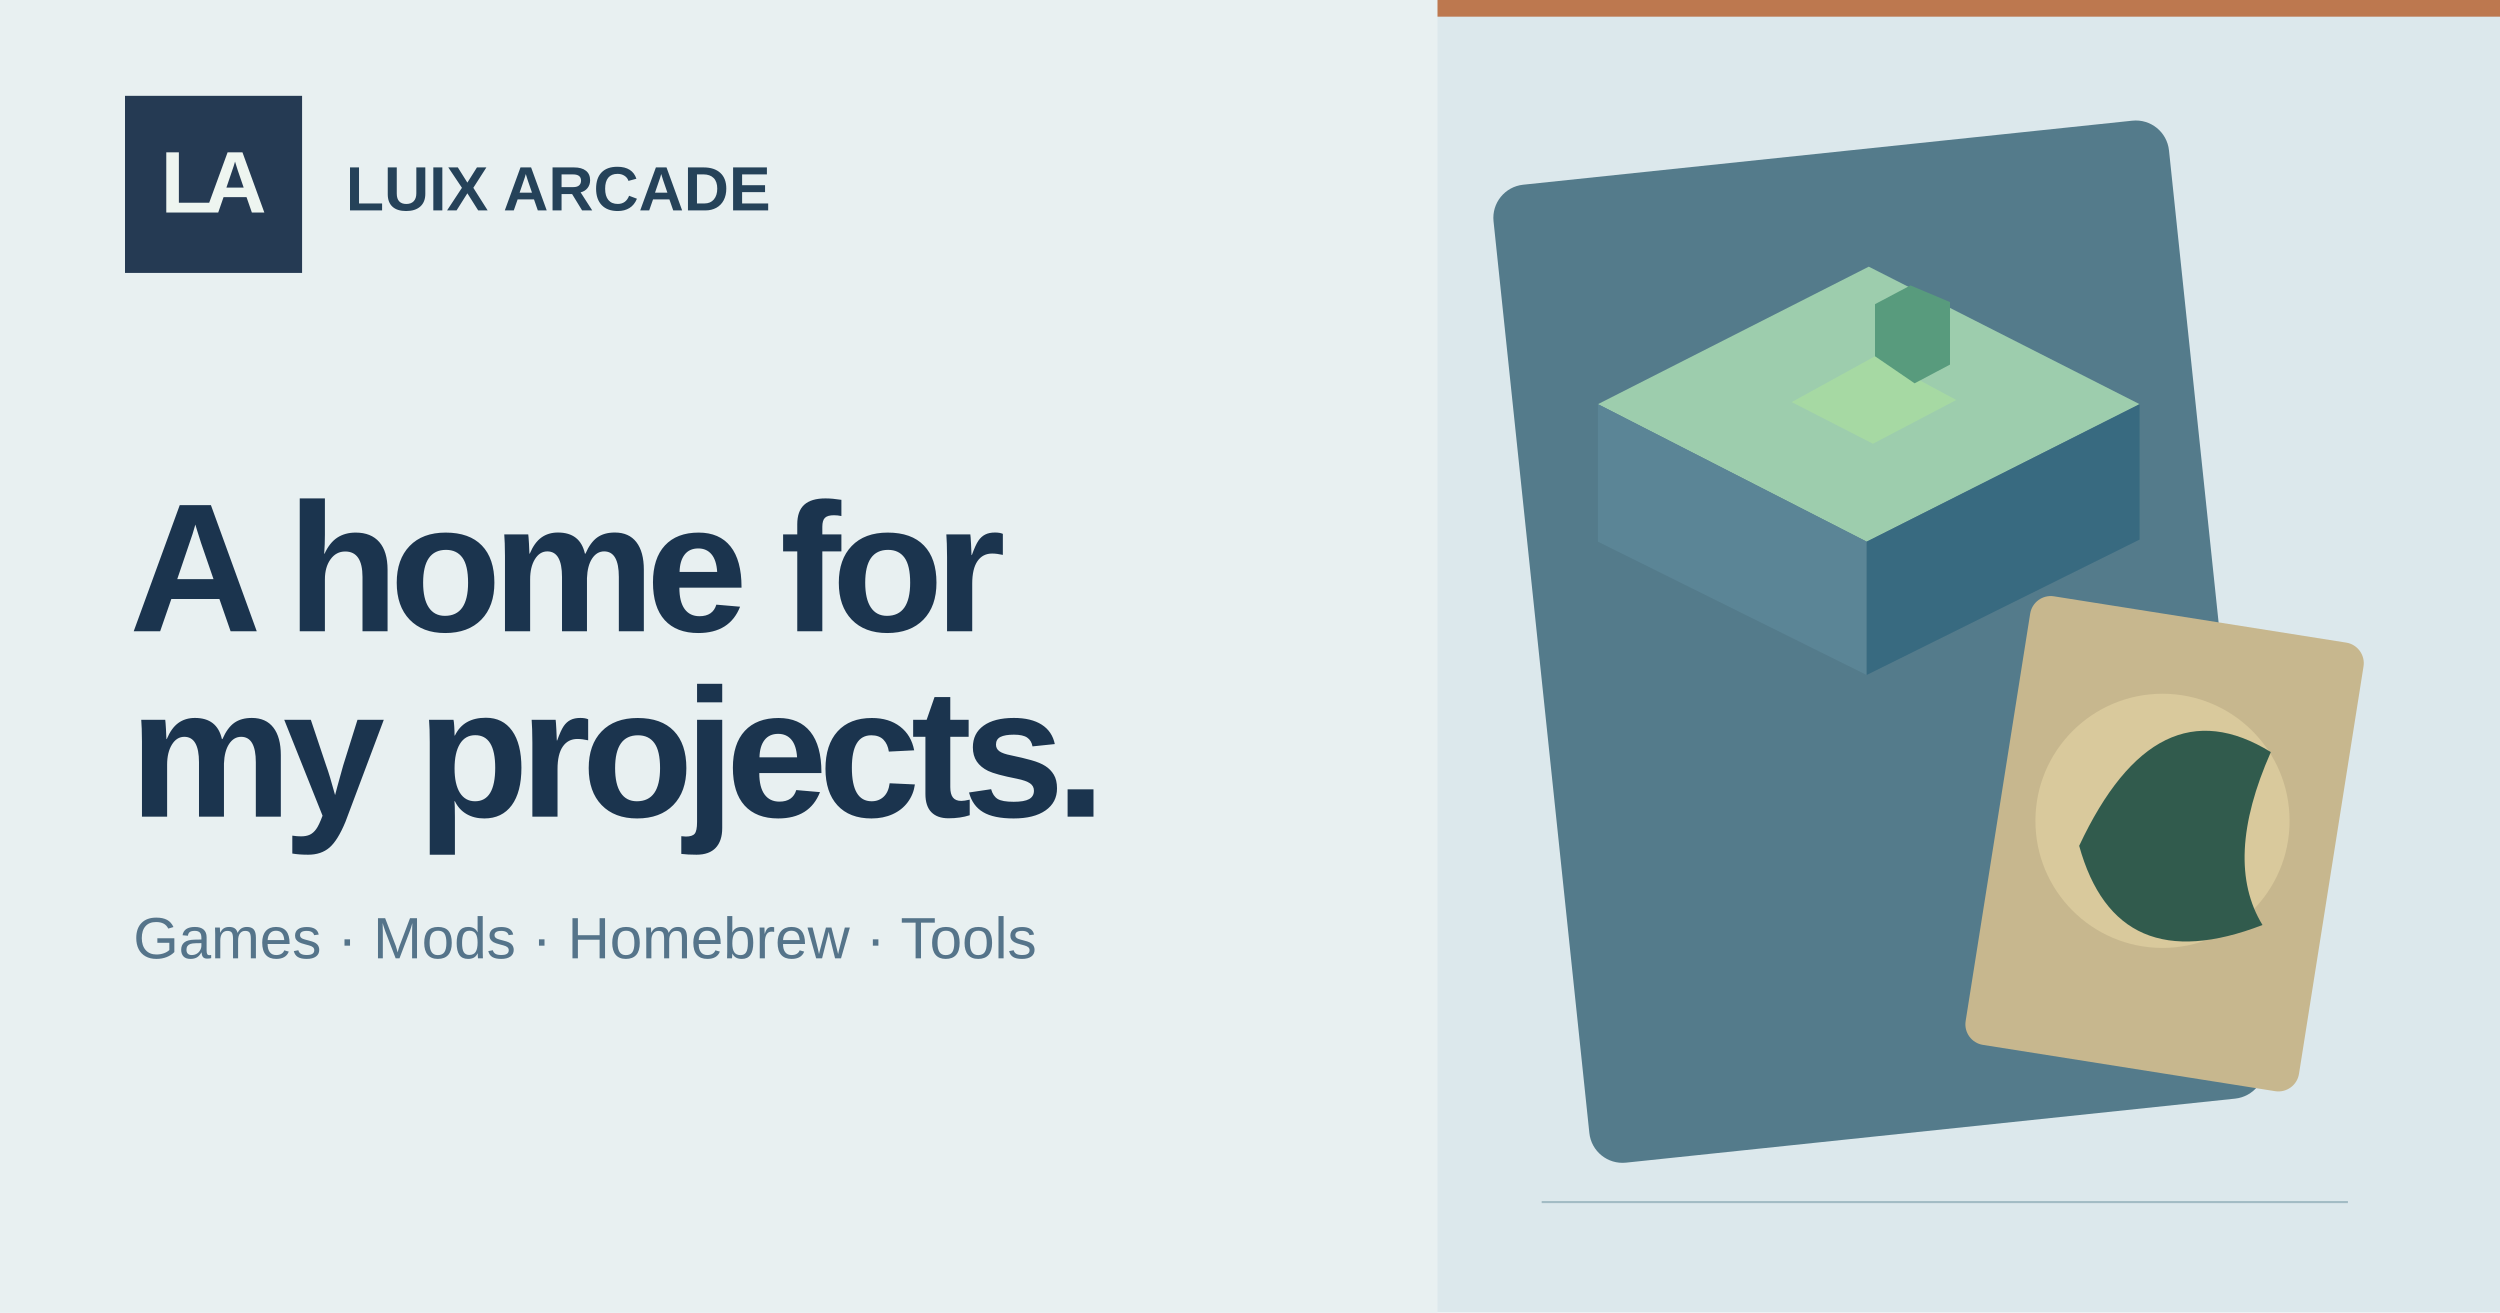
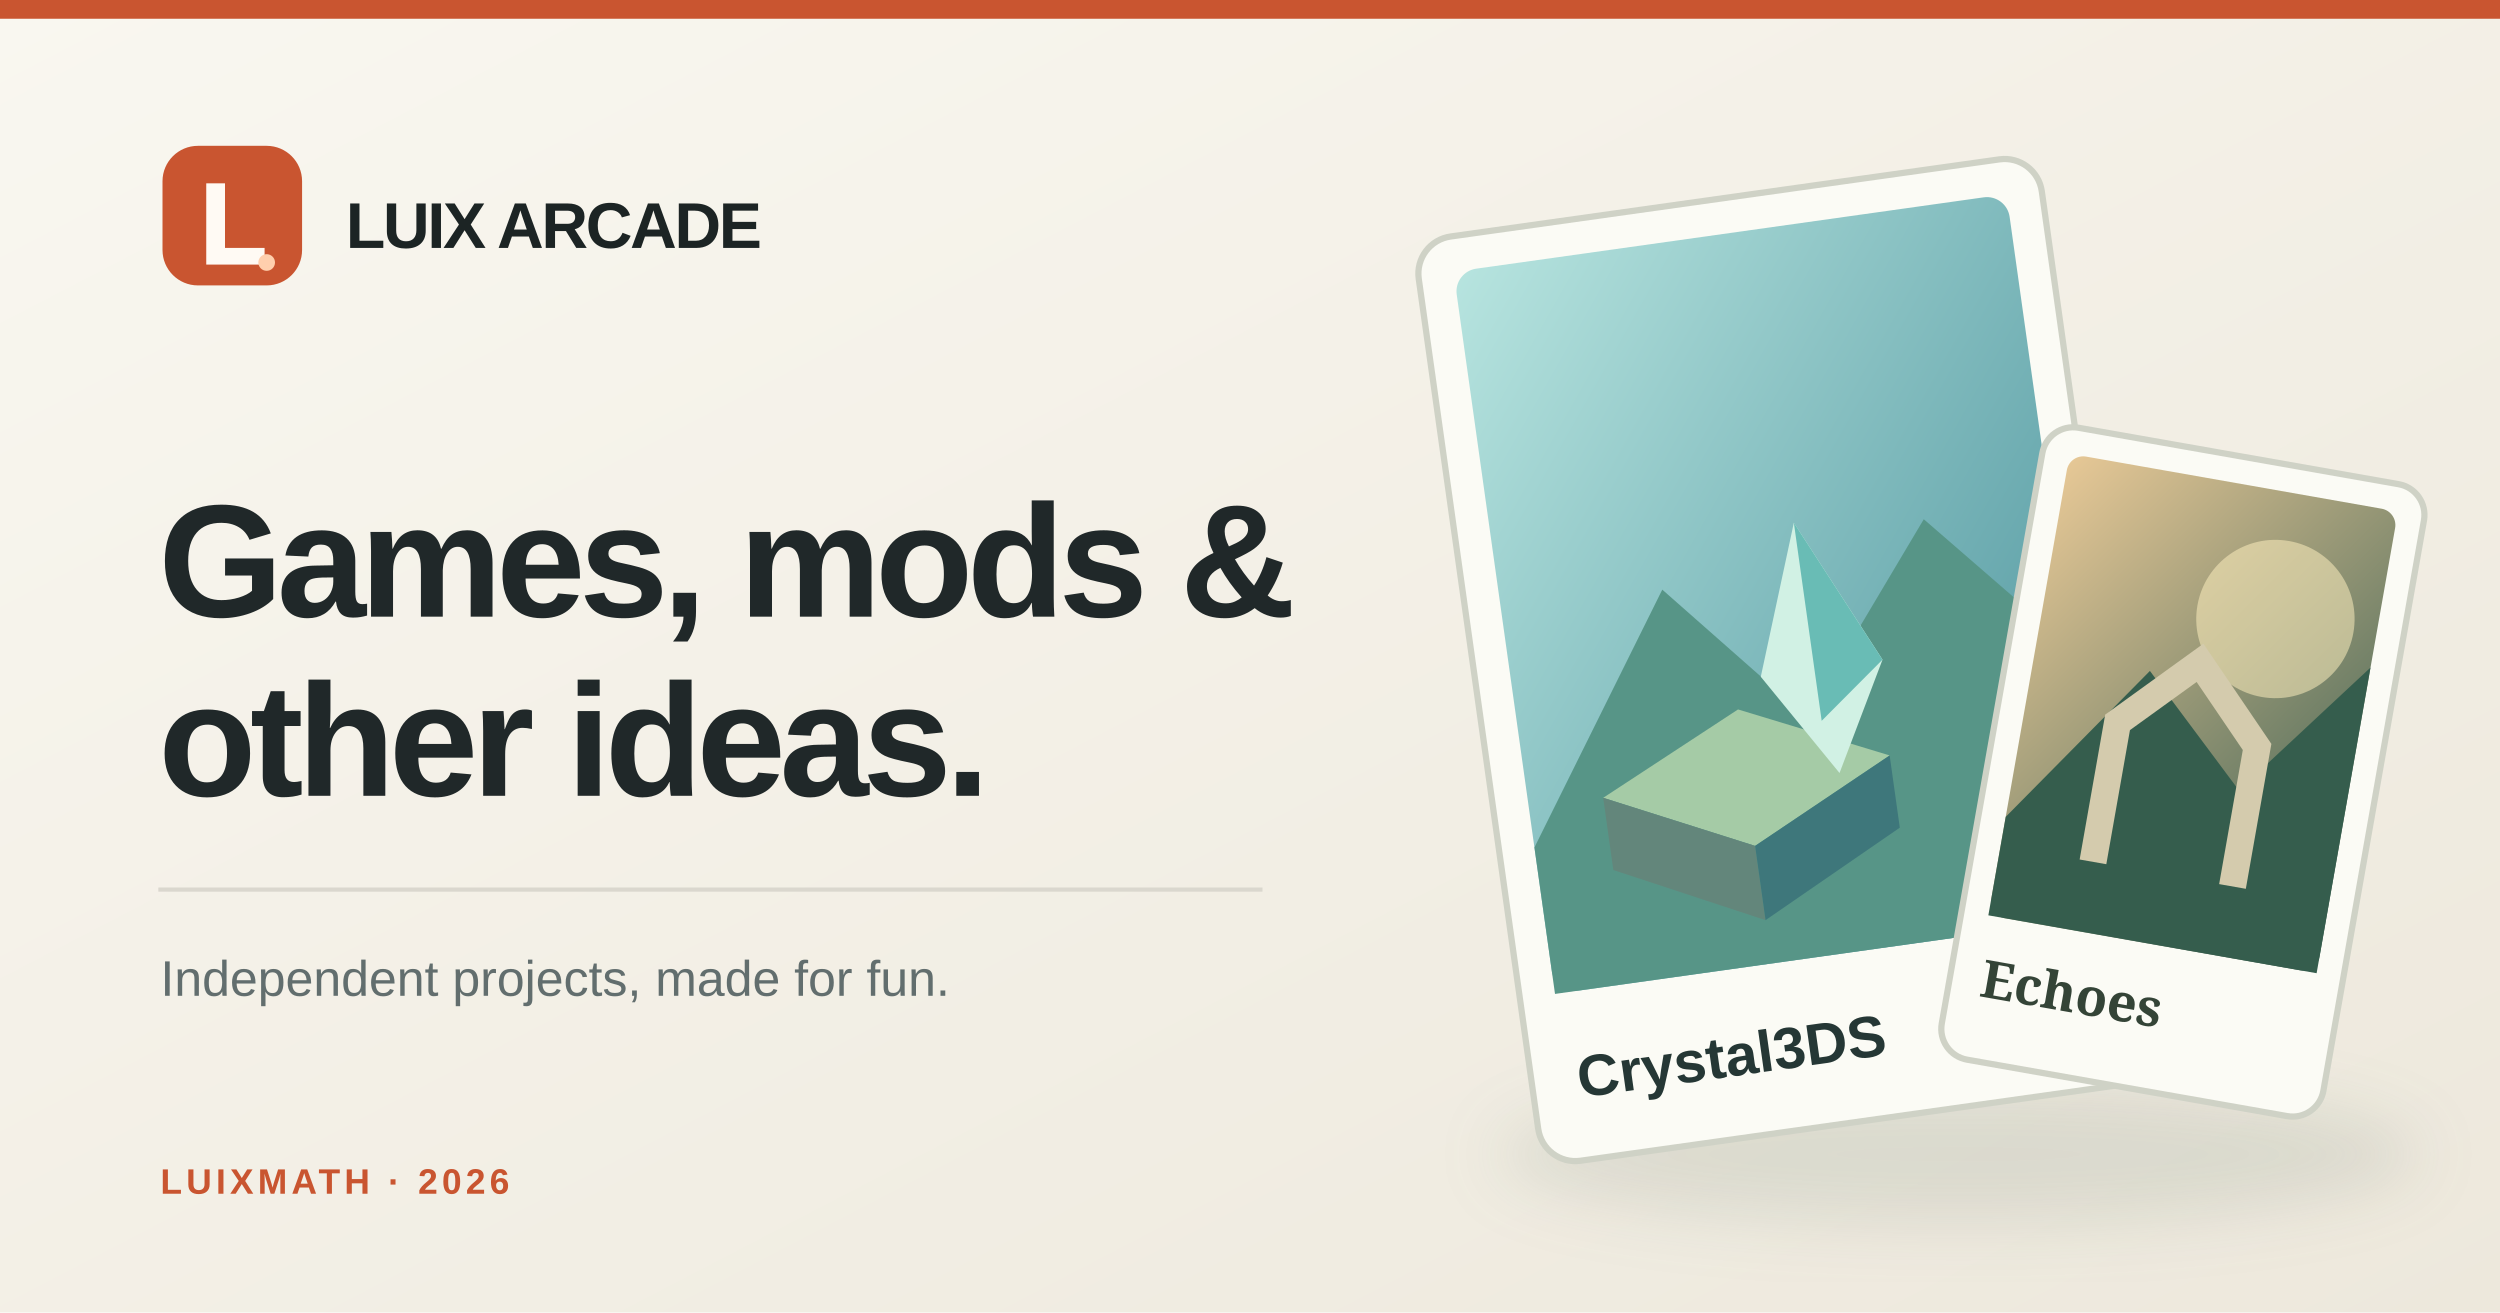
<svg xmlns="http://www.w3.org/2000/svg" viewBox="0 0 1200 630" role="img" aria-labelledby="title desc">
-   <rect width="1200" height="630" fill="#dce8ec" />
-   <path d="M0 0h1200v8H0z" fill="#bd784f" />
-   <path d="M0 0h690v630H0z" fill="#e8f0f1" />
-   <path d="M60 46h85v85H60z" fill="#253a53" rx="14" />
-   <text x="77" y="102" font-family="Arial,sans-serif" font-weight="900" font-size="42" fill="#eef5f0" letter-spacing="-5">LA</text>
-   <text x="166" y="101" font-family="Arial,sans-serif" font-size="30" font-weight="800" fill="#254259">LUIX ARCADE</text>
-   <text x="62" y="303" font-family="Arial,sans-serif" font-size="88" letter-spacing="-4.5" font-weight="800" fill="#1b344e">A home for</text>
-   <text x="62" y="392" font-family="Arial,sans-serif" font-size="88" letter-spacing="-4.5" font-weight="800" fill="#1b344e">my projects.</text>
-   <text x="64" y="460" font-family="Arial,sans-serif" font-size="28" fill="#55748a">Games  ·  Mods  ·  Homebrew  ·  Tools</text>
-   <rect x="739" y="72" width="326" height="472" rx="16" fill="#547b8b" transform="rotate(-6 902 308)" />
-   <path d="M767 194 897 128 1027 194 896 260Z" fill="#9dcdad" />
-   <path d="M767 194 896 260v64L767 260Z" fill="#5b8596" />
-   <path d="M896 260 1027 194v65L896 324Z" fill="#386a80" />
-   <path d="m860 193 40-22 39 21-40 21z" fill="#a6d9a3" />
-   <path d="m900 171 0-25 17-9 19 8v30l-17 9z" fill="#589b7d" />
-   <rect x="958" y="296" width="162" height="218" rx="10" fill="#c7b78e" transform="rotate(9 1039 405)" />
-   <circle cx="1038" cy="394" r="61" fill="#e5d5a5" opacity=".6" />
-   <path d="M998 406q37-79 92-45-23 52-4 83-70 27-88-38Z" fill="#315b4d" />
-   <path d="M740 577h387" stroke="#4b7788" opacity=".4" />
+   <defs>
+     <linearGradient id="bg" x1="0" x2="1" y1="0" y2="1">
+       <stop stop-color="#f9f7f0" />
+       <stop offset="1" stop-color="#ede8dc" />
+     </linearGradient>
+     <linearGradient id="blue" x1="0" x2="1" y1="0" y2="1">
+       <stop stop-color="#b7e4df" />
+       <stop offset="1" stop-color="#4b929c" />
+     </linearGradient>
+     <linearGradient id="gold" x1="0" x2="1" y1="0" y2="1">
+       <stop stop-color="#e7c896" />
+       <stop offset="1" stop-color="#395e51" />
+     </linearGradient>
+     <filter id="shade" x="-40%" y="-40%" width="180%" height="180%">
+       <feGaussianBlur stdDeviation="15" />
+     </filter>
+   </defs>
+   <rect width="1200" height="630" fill="url(#bg)" />
+   <path d="M0 0h1200v9H0z" fill="#c95530" />
+   <rect x="78" y="70" width="67" height="67" rx="17" fill="#c95530" />
+   <path d="M99 88h9v31h19v8H99z" fill="#fffaf4" />
+   <circle cx="128" cy="126" r="4" fill="#ffcfad" />
+   <text x="166" y="119" font-size="31" font-family="Arial,sans-serif" font-weight="800" fill="#1c2424" letter-spacing="-1.1">LUIX ARCADE</text>
+   <text x="76" y="296" font-size="77" font-family="Arial,sans-serif" font-weight="800" fill="#202829" letter-spacing="-3">Games, mods &amp;</text>
+   <text x="76" y="382" font-size="77" font-family="Arial,sans-serif" font-weight="800" fill="#202829" letter-spacing="-3">other ideas.</text>
+   <path d="M76 427h530" stroke="#dad7ce" stroke-width="2" />
+   <text x="77" y="478" font-size="24" font-family="Arial,sans-serif" fill="#626e6e">Independent projects, made for fun.</text>
+   <text x="77" y="573" font-size="17" font-family="Arial,sans-serif" font-weight="700" fill="#c95530" letter-spacing="2">LUIXMATH · 2026</text>
+   <ellipse cx="940" cy="554" rx="222" ry="34" fill="#6b7b6d" opacity=".15" filter="url(#shade)" />
+   <g transform="rotate(-8 865 315)">
+     <rect x="708" y="92" width="302" height="448" rx="18" fill="#fbfbf5" stroke="#cfd2c6" stroke-width="3" />
+     <rect x="725" y="109" width="268" height="350" rx="11" fill="url(#blue)" />
+     <path d="M725 388 803 274 863 344 932 258 993 328v131H725Z" fill="#579587" />
+     <path d="M761 369 831 336 900 368 830 402Z" fill="#a5cba6" />
+     <path d="M761 369v35l69 34v-36Z" fill="#63867b" />
+     <path d="M830 402l70-34v35l-70 35Z" fill="#3e777b" />
+     <path d="M844 322l26-71 33 71-28 51Z" fill="#d1f1e4" />
+     <path d="M870 251v96l33-25Z" fill="#69bcb5" />
+     <text x="730" y="510" font-size="28" font-family="Arial,sans-serif" font-weight="800" fill="#253735">Crystal3DS</text>
+   </g>
+   <g transform="rotate(10 1022 367)">
+     <rect x="955" y="212" width="186" height="308" rx="15" fill="#fbfbf5" stroke="#cfd2c6" stroke-width="3" />
+     <rect x="968" y="225" width="160" height="225" rx="8" fill="url(#gold)" />
+     <circle cx="1079" cy="286" r="38" fill="#fff0bf" opacity=".53" />
+     <path d="M968 402 1024 321 1076 370 1128 301v149H968Z" fill="#355d4d" />
+     <path d="M1013 416v-68l34-35 34 35v68" stroke="#d4cbad" stroke-width="13" fill="none" />
+     <text x="970" y="489" font-size="25" font-family="Georgia,serif" font-weight="700" fill="#344437">Echoes</text>
+   </g>
</svg>
